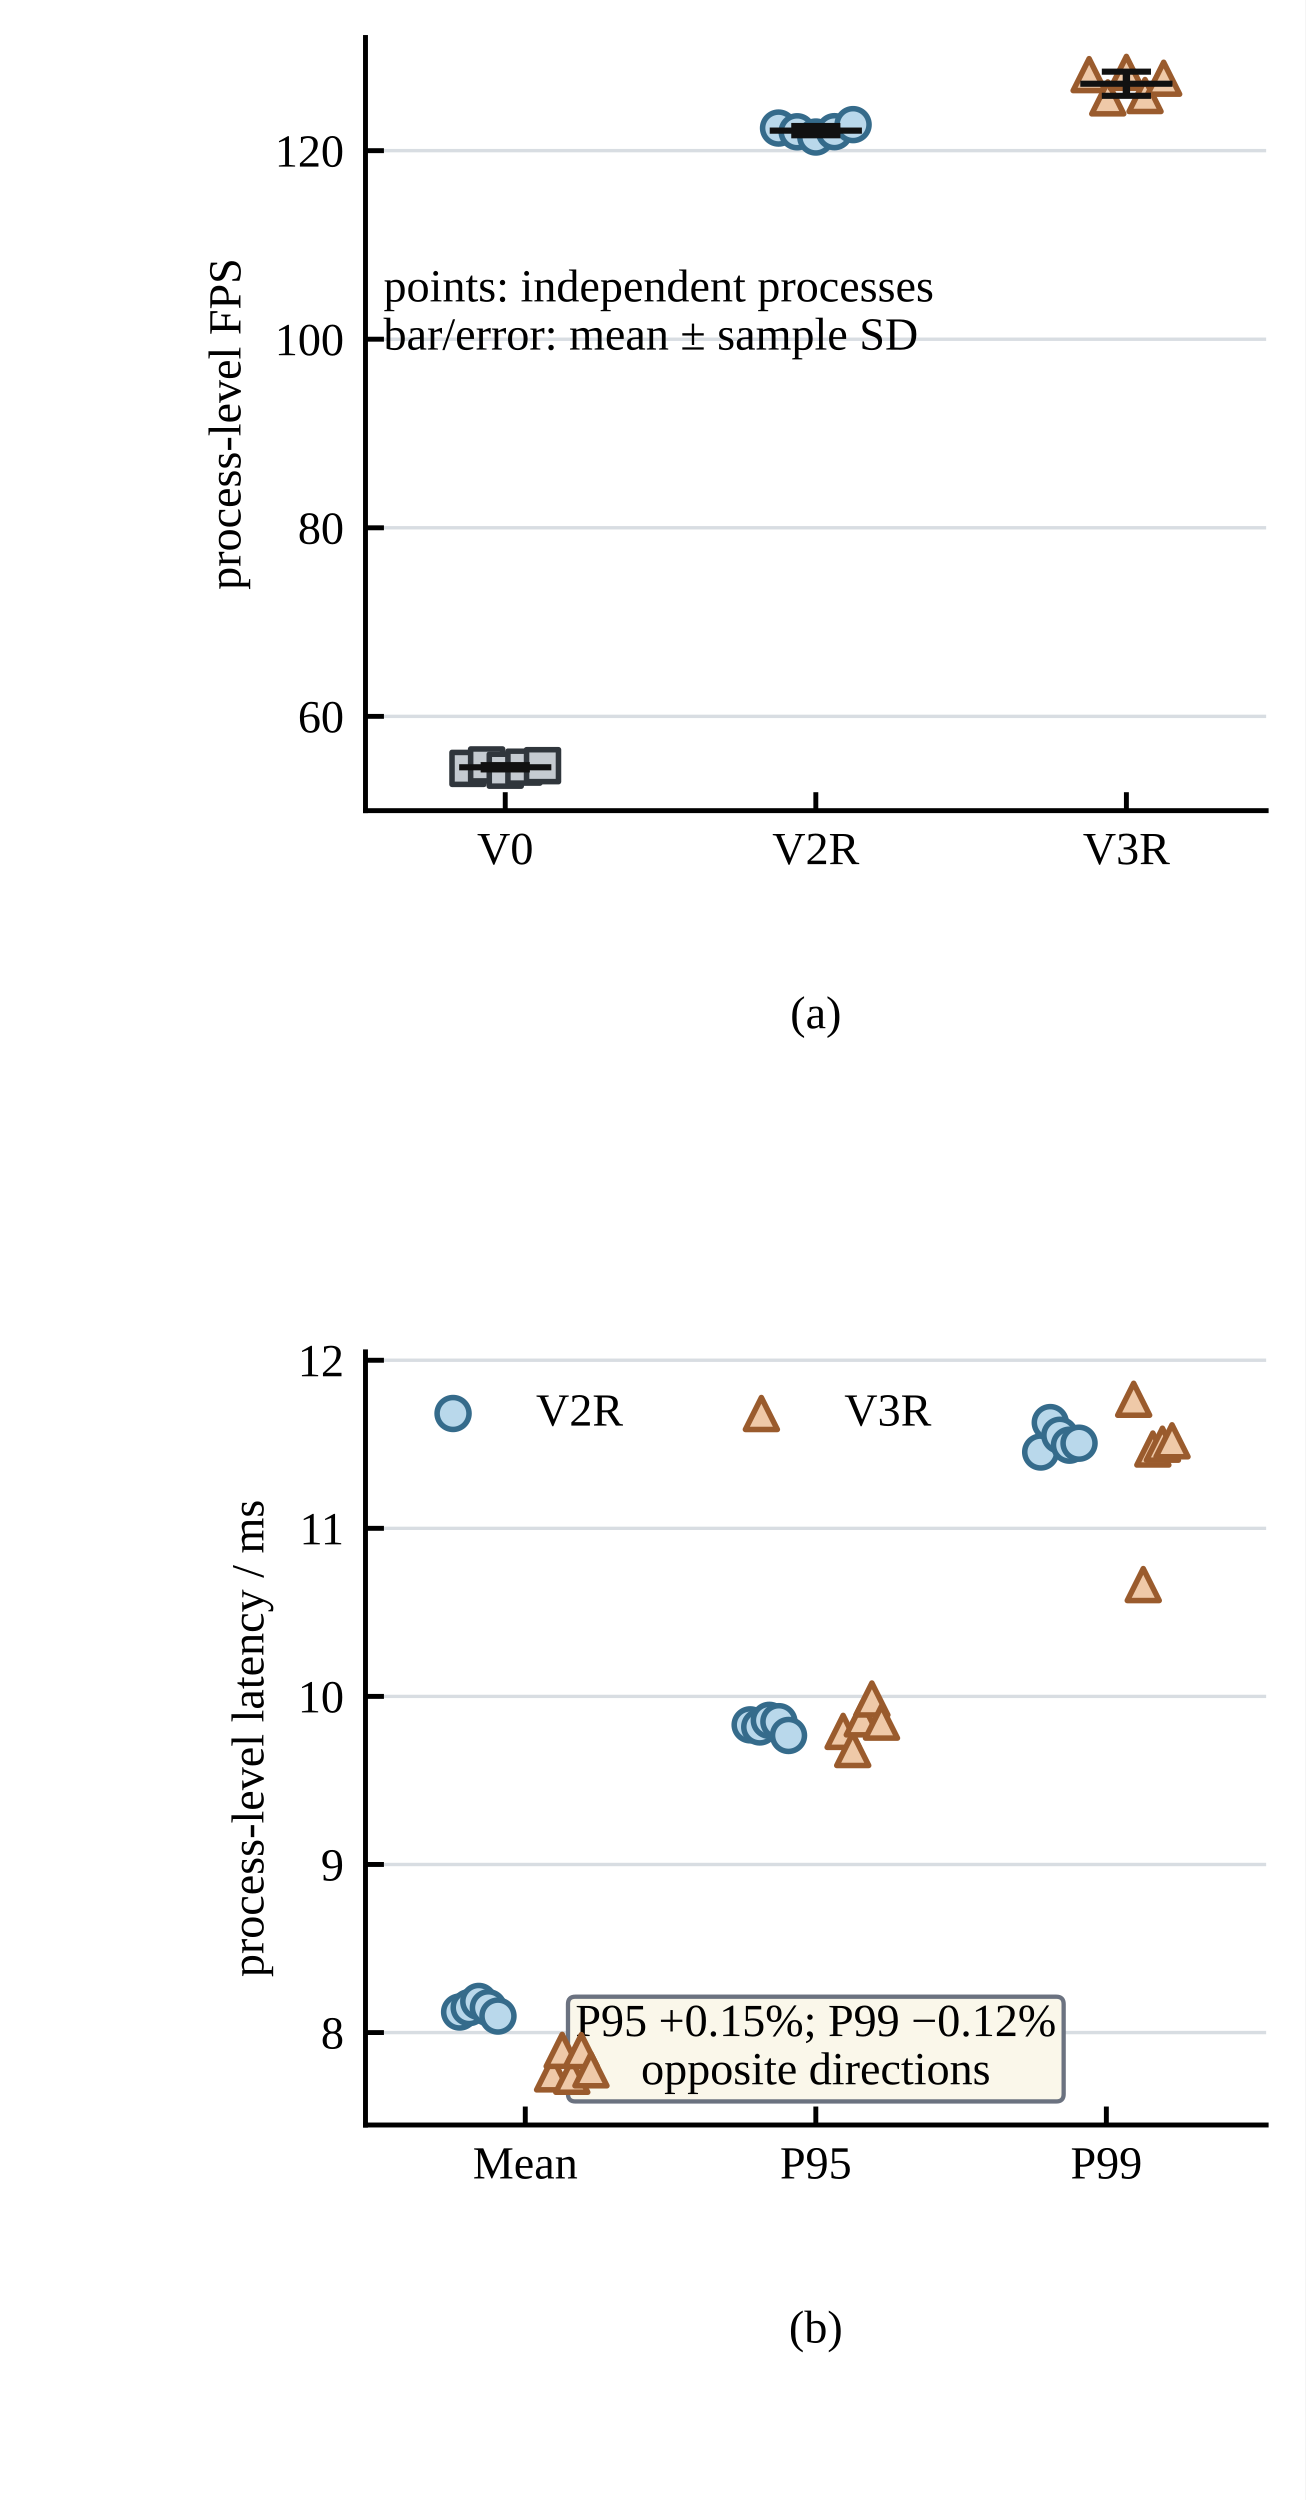
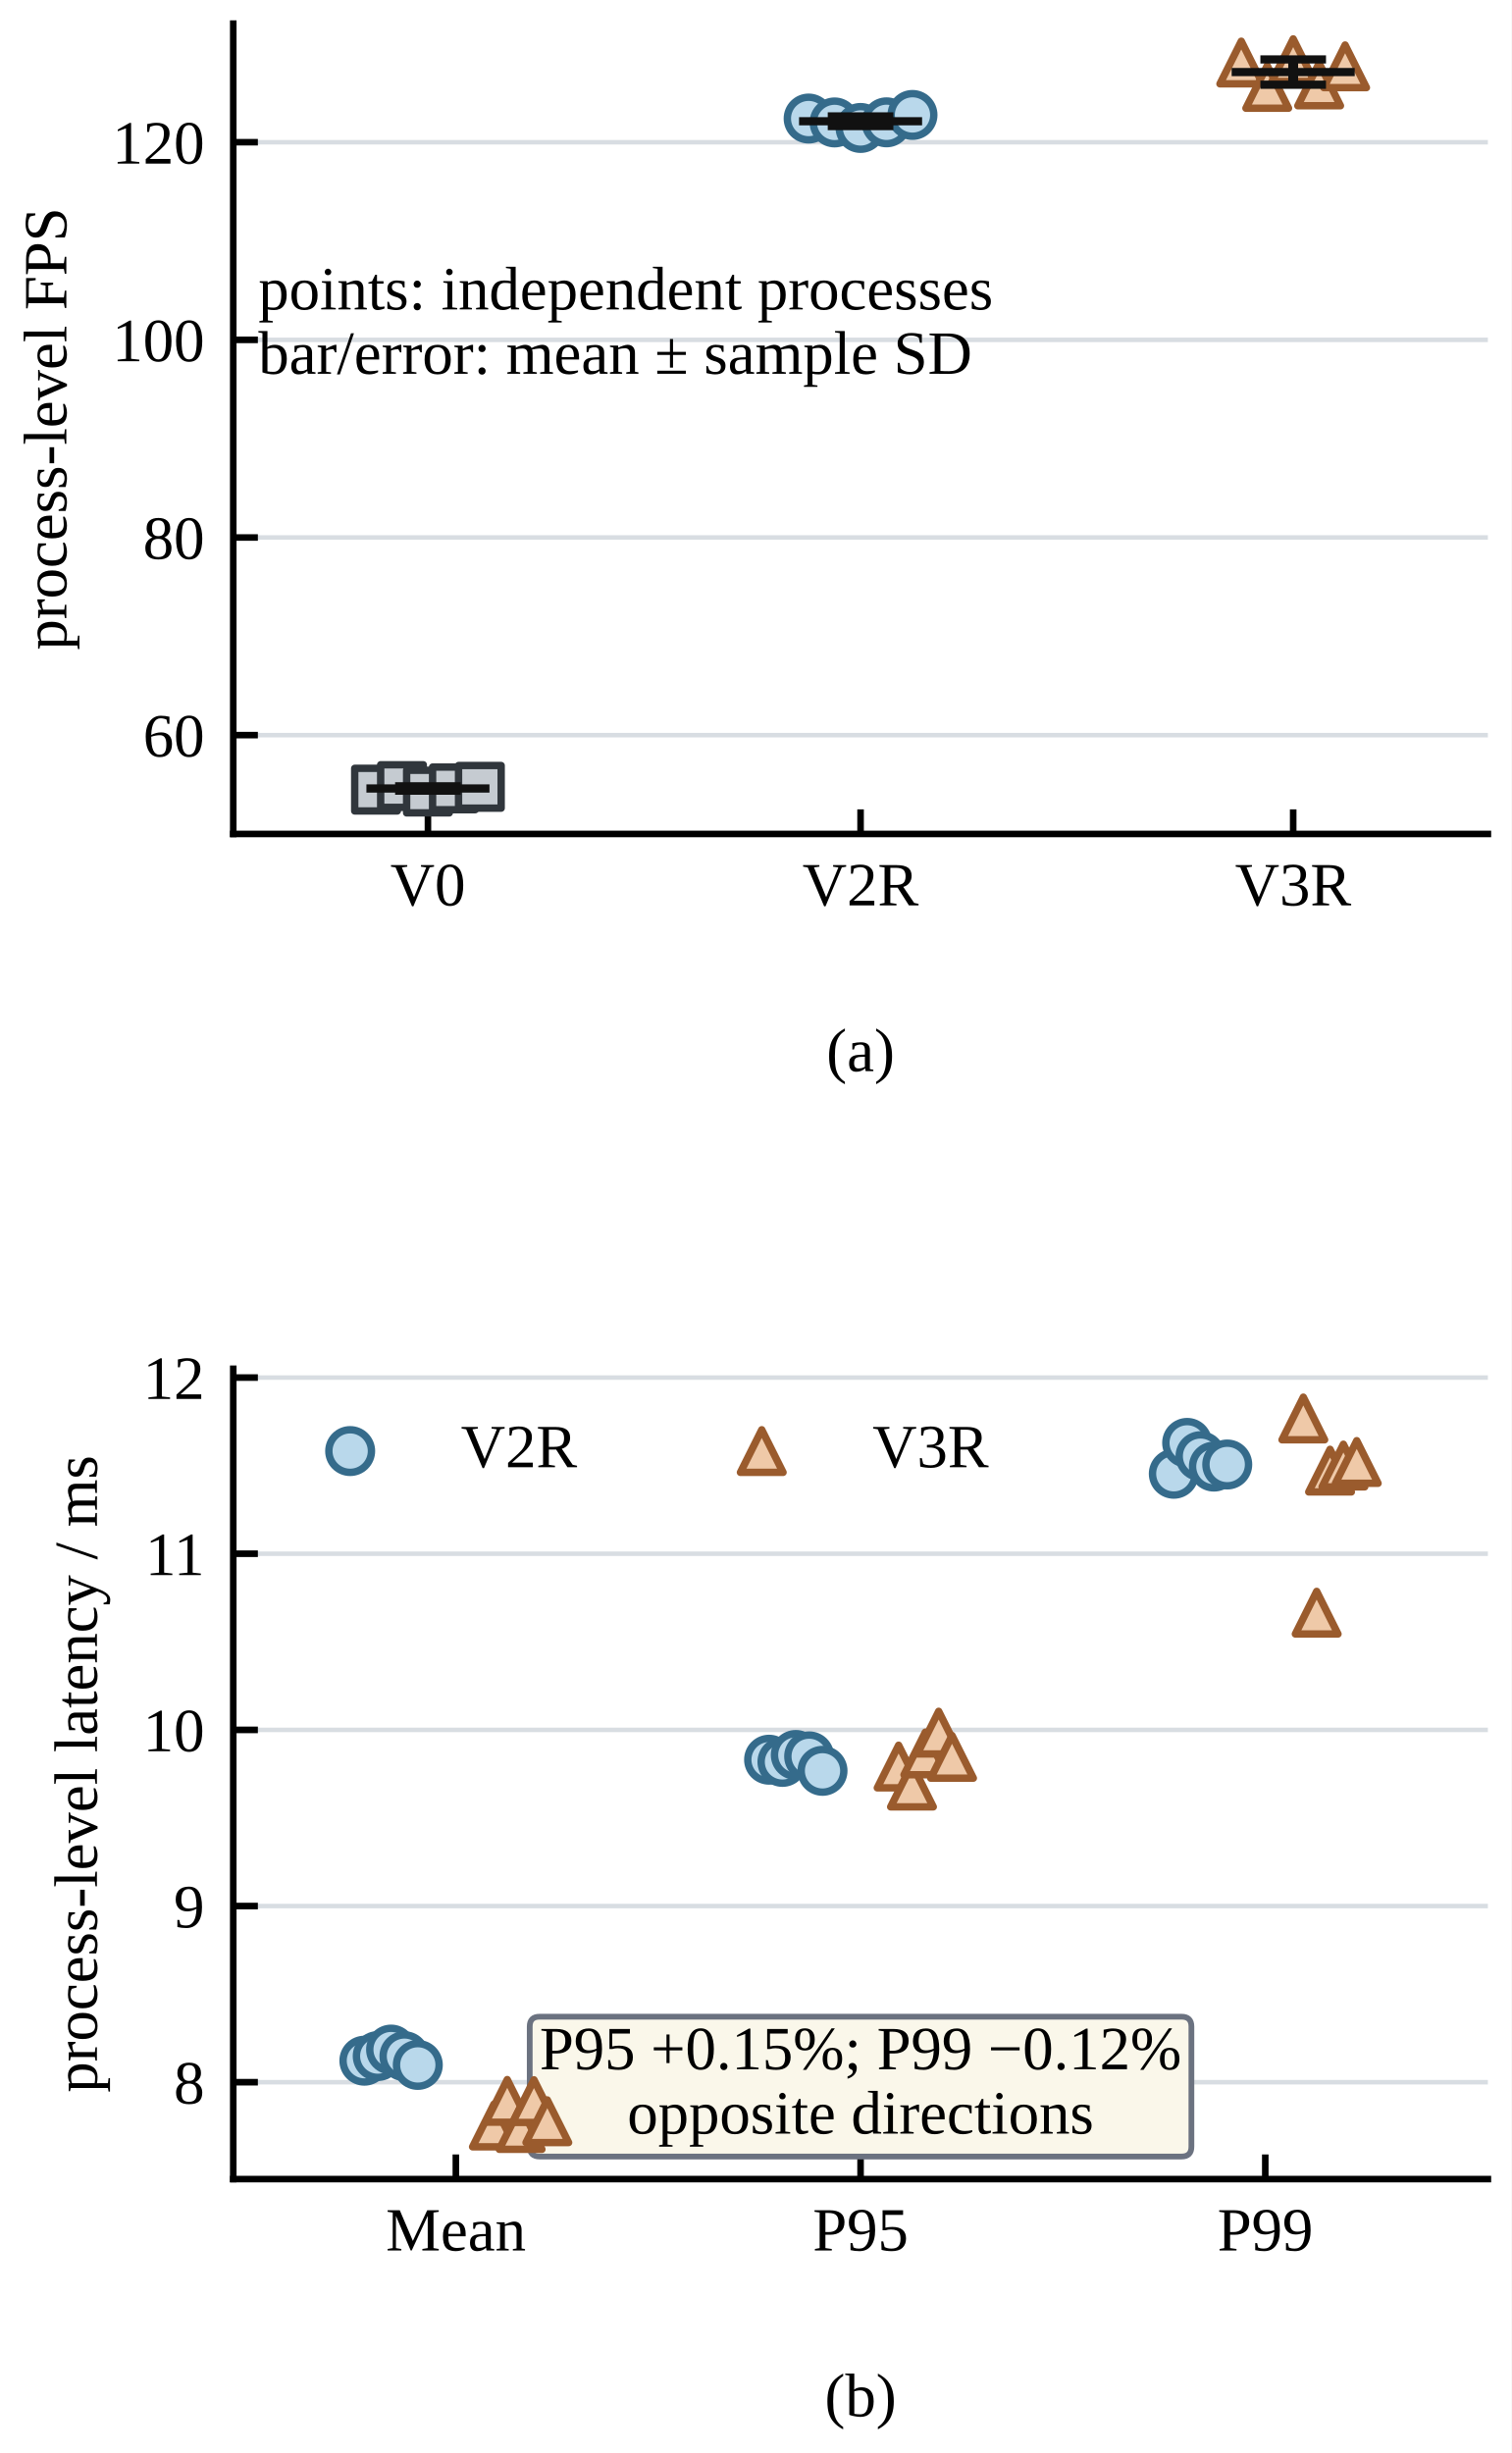
- <svg xmlns="http://www.w3.org/2000/svg" xmlns:xlink="http://www.w3.org/1999/xlink" width="212.4pt" height="406.8pt" viewBox="0 0 212.4 406.8" version="1.1">
+ <svg xmlns="http://www.w3.org/2000/svg" xmlns:xlink="http://www.w3.org/1999/xlink" width="184.24pt" height="298.994pt" viewBox="0 0 184.24 298.994" version="1.1">
  <defs>
    <style type="text/css">*{stroke-linejoin: round; stroke-linecap: butt}</style>
  </defs>
  <g id="figure_1">
    <g id="patch_1">
-       <path d="M 0 406.8 L 212.4 406.8 L 212.4 0 L 0 0 z " style="fill: #ffffff" />
+       <path d="M 0 298.994 L 184.24 298.994 L 184.24 0 L 0 0 z " style="fill: #ffffff" />
    </g>
    <g id="axes_1">
      <g id="patch_2">
-         <path d="M 59.472 131.909 L 206.028 131.909 L 206.028 6.102 L 59.472 6.102 z " style="fill: #ffffff" />
+         <path d="M 28.432 101.65 L 181.36 101.65 L 181.36 2.88 L 28.432 2.88 z " style="fill: #ffffff" />
      </g>
      <g id="matplotlib.axis_1">
        <g id="xtick_1">
          <g id="line2d_1">
            <defs>
              <path id="m0023234e5d" d="M 0 0 L 0 -3 " style="stroke: #000000; stroke-width: 0.8" />
            </defs>
            <g>
-               <use xlink:href="#m0023234e5d" x="82.213" y="131.909" style="stroke: #000000; stroke-width: 0.8" />
+               <use xlink:href="#m0023234e5d" x="52.162" y="101.65" style="stroke: #000000; stroke-width: 0.8" />
            </g>
          </g>
          <g id="text_1">
-             <text style="font: 7.5px 'Liberation Serif'; text-anchor: middle" x="82.213" y="140.613" transform="rotate(-0, 82.21345, 140.613)">V0</text>
+             <text style="font: 7.5px 'Liberation Serif'; text-anchor: middle" x="52.162" y="110.354" transform="rotate(-0, 52.16177, 110.3542)">V0</text>
          </g>
        </g>
        <g id="xtick_2">
          <g id="line2d_2">
            <g>
-               <use xlink:href="#m0023234e5d" x="132.75" y="131.909" style="stroke: #000000; stroke-width: 0.8" />
+               <use xlink:href="#m0023234e5d" x="104.896" y="101.65" style="stroke: #000000; stroke-width: 0.8" />
            </g>
          </g>
          <g id="text_2">
-             <text style="font: 7.5px 'Liberation Serif'; text-anchor: middle" x="132.75" y="140.613" transform="rotate(-0, 132.75, 140.613)">V2R</text>
+             <text style="font: 7.5px 'Liberation Serif'; text-anchor: middle" x="104.896" y="110.354" transform="rotate(-0, 104.8956, 110.3542)">V2R</text>
          </g>
        </g>
        <g id="xtick_3">
          <g id="line2d_3">
            <g>
-               <use xlink:href="#m0023234e5d" x="183.287" y="131.909" style="stroke: #000000; stroke-width: 0.8" />
+               <use xlink:href="#m0023234e5d" x="157.629" y="101.65" style="stroke: #000000; stroke-width: 0.8" />
            </g>
          </g>
          <g id="text_3">
-             <text style="font: 7.5px 'Liberation Serif'; text-anchor: middle" x="183.287" y="140.613" transform="rotate(-0, 183.2866, 140.613)">V3R</text>
+             <text style="font: 7.5px 'Liberation Serif'; text-anchor: middle" x="157.629" y="110.354" transform="rotate(-0, 157.6294, 110.3542)">V3R</text>
          </g>
        </g>
      </g>
      <g id="matplotlib.axis_2">
        <g id="ytick_1">
          <g id="line2d_4">
-             <path d="M 59.472 116.566 L 206.028 116.566 " clip-path="url(#p6557d87ed0)" style="fill: none; stroke: #d8dde2; stroke-width: 0.55; stroke-linecap: square" />
+             <path d="M 28.432 89.605 L 181.36 89.605 " clip-path="url(#p6511520d08)" style="fill: none; stroke: #d8dde2; stroke-width: 0.55; stroke-linecap: square" />
          </g>
          <g id="line2d_5">
            <defs>
              <path id="m6fb8952f0e" d="M 0 0 L 3 0 " style="stroke: #000000; stroke-width: 0.8" />
            </defs>
            <g>
-               <use xlink:href="#m6fb8952f0e" x="59.472" y="116.566" style="stroke: #000000; stroke-width: 0.8" />
+               <use xlink:href="#m6fb8952f0e" x="28.432" y="89.605" style="stroke: #000000; stroke-width: 0.8" />
            </g>
          </g>
          <g id="text_4">
-             <text style="font: 7.5px 'Liberation Serif'; text-anchor: end" x="55.972" y="119.169" transform="rotate(-0, 55.972, 119.1685)">60</text>
+             <text style="font: 7.5px 'Liberation Serif'; text-anchor: end" x="24.932" y="92.207" transform="rotate(-0, 24.93156, 92.20696)">60</text>
          </g>
        </g>
        <g id="ytick_2">
          <g id="line2d_6">
-             <path d="M 59.472 85.882 L 206.028 85.882 " clip-path="url(#p6557d87ed0)" style="fill: none; stroke: #d8dde2; stroke-width: 0.55; stroke-linecap: square" />
+             <path d="M 28.432 65.515 L 181.36 65.515 " clip-path="url(#p6511520d08)" style="fill: none; stroke: #d8dde2; stroke-width: 0.55; stroke-linecap: square" />
          </g>
          <g id="line2d_7">
            <g>
-               <use xlink:href="#m6fb8952f0e" x="59.472" y="85.882" style="stroke: #000000; stroke-width: 0.8" />
+               <use xlink:href="#m6fb8952f0e" x="28.432" y="65.515" style="stroke: #000000; stroke-width: 0.8" />
            </g>
          </g>
          <g id="text_5">
-             <text style="font: 7.5px 'Liberation Serif'; text-anchor: end" x="55.972" y="88.484" transform="rotate(-0, 55.972, 88.48399)">80</text>
+             <text style="font: 7.5px 'Liberation Serif'; text-anchor: end" x="24.932" y="68.117" transform="rotate(-0, 24.93156, 68.11674)">80</text>
          </g>
        </g>
        <g id="ytick_3">
          <g id="line2d_8">
-             <path d="M 59.472 55.197 L 206.028 55.197 " clip-path="url(#p6557d87ed0)" style="fill: none; stroke: #d8dde2; stroke-width: 0.55; stroke-linecap: square" />
+             <path d="M 28.432 41.424 L 181.36 41.424 " clip-path="url(#p6511520d08)" style="fill: none; stroke: #d8dde2; stroke-width: 0.55; stroke-linecap: square" />
          </g>
          <g id="line2d_9">
            <g>
-               <use xlink:href="#m6fb8952f0e" x="59.472" y="55.197" style="stroke: #000000; stroke-width: 0.8" />
+               <use xlink:href="#m6fb8952f0e" x="28.432" y="41.424" style="stroke: #000000; stroke-width: 0.8" />
            </g>
          </g>
          <g id="text_6">
-             <text style="font: 7.5px 'Liberation Serif'; text-anchor: end" x="55.972" y="57.799" transform="rotate(-0, 55.972, 57.79943)">100</text>
+             <text style="font: 7.5px 'Liberation Serif'; text-anchor: end" x="24.932" y="44.027" transform="rotate(-0, 24.93156, 44.02651)">100</text>
          </g>
        </g>
        <g id="ytick_4">
          <g id="line2d_10">
-             <path d="M 59.472 24.513 L 206.028 24.513 " clip-path="url(#p6557d87ed0)" style="fill: none; stroke: #d8dde2; stroke-width: 0.55; stroke-linecap: square" />
+             <path d="M 28.432 17.334 L 181.36 17.334 " clip-path="url(#p6511520d08)" style="fill: none; stroke: #d8dde2; stroke-width: 0.55; stroke-linecap: square" />
          </g>
          <g id="line2d_11">
            <g>
-               <use xlink:href="#m6fb8952f0e" x="59.472" y="24.513" style="stroke: #000000; stroke-width: 0.8" />
+               <use xlink:href="#m6fb8952f0e" x="28.432" y="17.334" style="stroke: #000000; stroke-width: 0.8" />
            </g>
          </g>
          <g id="text_7">
-             <text style="font: 7.5px 'Liberation Serif'; text-anchor: end" x="55.972" y="27.115" transform="rotate(-0, 55.972, 27.11488)">120</text>
+             <text style="font: 7.5px 'Liberation Serif'; text-anchor: end" x="24.932" y="19.936" transform="rotate(-0, 24.93156, 19.93628)">120</text>
          </g>
        </g>
        <g id="text_8">
-           <text style="font: 7.5px 'Liberation Serif'; text-anchor: middle" x="39.125" y="69.005" transform="rotate(-90, 39.12473, 69.00533)">process-level FPS</text>
+           <text style="font: 7.5px 'Liberation Serif'; text-anchor: middle" x="8.084" y="52.265" transform="rotate(-90, 8.084297, 52.26496)">process-level FPS</text>
        </g>
      </g>
      <g id="patch_3">
-         <path d="M 59.472 131.909 L 59.472 6.102 " style="fill: none; stroke: #000000; stroke-width: 0.8; stroke-linejoin: miter; stroke-linecap: square" />
+         <path d="M 28.432 101.65 L 28.432 2.88 " style="fill: none; stroke: #000000; stroke-width: 0.8; stroke-linejoin: miter; stroke-linecap: square" />
      </g>
      <g id="patch_4">
-         <path d="M 59.472 131.909 L 206.028 131.909 " style="fill: none; stroke: #000000; stroke-width: 0.8; stroke-linejoin: miter; stroke-linecap: square" />
+         <path d="M 28.432 101.65 L 181.36 101.65 " style="fill: none; stroke: #000000; stroke-width: 0.8; stroke-linejoin: miter; stroke-linecap: square" />
      </g>
      <g id="text_9">
-         <text style="font: 7.5px 'Liberation Serif'" transform="translate(62.40312 49.0483)">points: independent processes</text>
-         <text style="font: 7.5px 'Liberation Serif'" transform="translate(62.40312 56.89072)">bar/error: mean ± sample SD</text>
+         <text style="font: 7.5px 'Liberation Serif'" transform="translate(31.49012 37.71527)">points: independent processes</text>
+         <text style="font: 7.5px 'Liberation Serif'" transform="translate(31.49012 45.5577)">bar/error: mean ± sample SD</text>
      </g>
      <g id="text_10">
-         <text style="font: 7.5px 'Liberation Serif'; text-anchor: middle" x="132.75" y="167.307" transform="rotate(-0, 132.75, 167.3066)">(a)</text>
+         <text style="font: 7.5px 'Liberation Serif'; text-anchor: middle" x="104.896" y="130.559" transform="rotate(-0, 104.8956, 130.559)">(a)</text>
      </g>
      <g id="PathCollection_1">
        <defs>
          <path id="mb39c9f83b5" d="M -2.598 2.598 L 2.598 2.598 L 2.598 -2.598 L -2.598 -2.598 z " style="stroke: #30363c; stroke-width: 0.9" />
        </defs>
-         <g clip-path="url(#p6557d87ed0)">
-           <use xlink:href="#mb39c9f83b5" x="76.149" y="125.03" style="fill: #c5cbd1; stroke: #30363c; stroke-width: 0.9" />
-           <use xlink:href="#mb39c9f83b5" x="79.181" y="124.473" style="fill: #c5cbd1; stroke: #30363c; stroke-width: 0.9" />
-           <use xlink:href="#mb39c9f83b5" x="82.213" y="125.328" style="fill: #c5cbd1; stroke: #30363c; stroke-width: 0.9" />
-           <use xlink:href="#mb39c9f83b5" x="85.246" y="124.833" style="fill: #c5cbd1; stroke: #30363c; stroke-width: 0.9" />
-           <use xlink:href="#mb39c9f83b5" x="88.278" y="124.592" style="fill: #c5cbd1; stroke: #30363c; stroke-width: 0.9" />
+         <g clip-path="url(#p6511520d08)">
+           <use xlink:href="#mb39c9f83b5" x="45.834" y="96.249" style="fill: #c5cbd1; stroke: #30363c; stroke-width: 0.9" />
+           <use xlink:href="#mb39c9f83b5" x="48.998" y="95.813" style="fill: #c5cbd1; stroke: #30363c; stroke-width: 0.9" />
+           <use xlink:href="#mb39c9f83b5" x="52.162" y="96.484" style="fill: #c5cbd1; stroke: #30363c; stroke-width: 0.9" />
+           <use xlink:href="#mb39c9f83b5" x="55.326" y="96.095" style="fill: #c5cbd1; stroke: #30363c; stroke-width: 0.9" />
+           <use xlink:href="#mb39c9f83b5" x="58.49" y="95.906" style="fill: #c5cbd1; stroke: #30363c; stroke-width: 0.9" />
        </g>
      </g>
      <g id="PathCollection_2">
        <defs>
          <path id="m1eaa65efd5" d="M 0 2.598 C 0.689 2.598 1.35 2.324 1.837 1.837 C 2.324 1.35 2.598 0.689 2.598 0 C 2.598 -0.689 2.324 -1.35 1.837 -1.837 C 1.35 -2.324 0.689 -2.598 0 -2.598 C -0.689 -2.598 -1.35 -2.324 -1.837 -1.837 C -2.324 -1.35 -2.598 -0.689 -2.598 0 C -2.598 0.689 -2.324 1.35 -1.837 1.837 C -1.35 2.324 -0.689 2.598 0 2.598 z " style="stroke: #356b8b; stroke-width: 0.9" />
        </defs>
-         <g clip-path="url(#p6557d87ed0)">
-           <use xlink:href="#m1eaa65efd5" x="126.686" y="20.838" style="fill: #b9d8eb; stroke: #356b8b; stroke-width: 0.9" />
-           <use xlink:href="#m1eaa65efd5" x="129.718" y="21.442" style="fill: #b9d8eb; stroke: #356b8b; stroke-width: 0.9" />
-           <use xlink:href="#m1eaa65efd5" x="132.75" y="22.298" style="fill: #b9d8eb; stroke: #356b8b; stroke-width: 0.9" />
-           <use xlink:href="#m1eaa65efd5" x="135.782" y="21.426" style="fill: #b9d8eb; stroke: #356b8b; stroke-width: 0.9" />
-           <use xlink:href="#m1eaa65efd5" x="138.814" y="20.28" style="fill: #b9d8eb; stroke: #356b8b; stroke-width: 0.9" />
+         <g clip-path="url(#p6511520d08)">
+           <use xlink:href="#m1eaa65efd5" x="98.568" y="14.449" style="fill: #b9d8eb; stroke: #356b8b; stroke-width: 0.9" />
+           <use xlink:href="#m1eaa65efd5" x="101.732" y="14.923" style="fill: #b9d8eb; stroke: #356b8b; stroke-width: 0.9" />
+           <use xlink:href="#m1eaa65efd5" x="104.896" y="15.596" style="fill: #b9d8eb; stroke: #356b8b; stroke-width: 0.9" />
+           <use xlink:href="#m1eaa65efd5" x="108.06" y="14.911" style="fill: #b9d8eb; stroke: #356b8b; stroke-width: 0.9" />
+           <use xlink:href="#m1eaa65efd5" x="111.224" y="14.011" style="fill: #b9d8eb; stroke: #356b8b; stroke-width: 0.9" />
        </g>
      </g>
      <g id="PathCollection_3">
        <defs>
          <path id="mf239c892d5" d="M 0 -2.598 L -2.598 2.598 L 2.598 2.598 z " style="stroke: #9a5b2d; stroke-width: 0.9" />
        </defs>
-         <g clip-path="url(#p6557d87ed0)">
-           <use xlink:href="#mf239c892d5" x="177.222" y="12.141" style="fill: #efc9a8; stroke: #9a5b2d; stroke-width: 0.9" />
-           <use xlink:href="#mf239c892d5" x="180.254" y="15.928" style="fill: #efc9a8; stroke: #9a5b2d; stroke-width: 0.9" />
-           <use xlink:href="#mf239c892d5" x="183.287" y="11.777" style="fill: #efc9a8; stroke: #9a5b2d; stroke-width: 0.9" />
-           <use xlink:href="#mf239c892d5" x="186.319" y="15.544" style="fill: #efc9a8; stroke: #9a5b2d; stroke-width: 0.9" />
-           <use xlink:href="#mf239c892d5" x="189.351" y="12.729" style="fill: #efc9a8; stroke: #9a5b2d; stroke-width: 0.9" />
+         <g clip-path="url(#p6511520d08)">
+           <use xlink:href="#mf239c892d5" x="151.301" y="7.621" style="fill: #efc9a8; stroke: #9a5b2d; stroke-width: 0.9" />
+           <use xlink:href="#mf239c892d5" x="154.465" y="10.594" style="fill: #efc9a8; stroke: #9a5b2d; stroke-width: 0.9" />
+           <use xlink:href="#mf239c892d5" x="157.629" y="7.335" style="fill: #efc9a8; stroke: #9a5b2d; stroke-width: 0.9" />
+           <use xlink:href="#mf239c892d5" x="160.793" y="10.293" style="fill: #efc9a8; stroke: #9a5b2d; stroke-width: 0.9" />
+           <use xlink:href="#mf239c892d5" x="163.957" y="8.083" style="fill: #efc9a8; stroke: #9a5b2d; stroke-width: 0.9" />
        </g>
      </g>
      <g id="LineCollection_1">
-         <path d="M 82.213 125.194 L 82.213 124.509 " clip-path="url(#p6557d87ed0)" style="fill: none; stroke: #111111; stroke-width: 1.2" />
+         <path d="M 52.162 96.378 L 52.162 95.84 " clip-path="url(#p6511520d08)" style="fill: none; stroke: #111111; stroke-width: 1.2" />
      </g>
      <g id="line2d_12">
        <defs>
          <path id="meb54582b53" d="M 4 0 L -4 -0 " style="stroke: #111111" />
        </defs>
-         <g clip-path="url(#p6557d87ed0)">
-           <use xlink:href="#meb54582b53" x="82.213" y="125.194" style="fill: #111111; stroke: #111111" />
+         <g clip-path="url(#p6511520d08)">
+           <use xlink:href="#meb54582b53" x="52.162" y="96.378" style="fill: #111111; stroke: #111111" />
        </g>
      </g>
      <g id="line2d_13">
-         <g clip-path="url(#p6557d87ed0)">
-           <use xlink:href="#meb54582b53" x="82.213" y="124.509" style="fill: #111111; stroke: #111111" />
+         <g clip-path="url(#p6511520d08)">
+           <use xlink:href="#meb54582b53" x="52.162" y="95.84" style="fill: #111111; stroke: #111111" />
        </g>
      </g>
      <g id="LineCollection_2">
-         <path d="M 132.75 22.011 L 132.75 20.502 " clip-path="url(#p6557d87ed0)" style="fill: none; stroke: #111111; stroke-width: 1.2" />
+         <path d="M 104.896 15.37 L 104.896 14.186 " clip-path="url(#p6511520d08)" style="fill: none; stroke: #111111; stroke-width: 1.2" />
      </g>
      <g id="line2d_14">
-         <g clip-path="url(#p6557d87ed0)">
-           <use xlink:href="#meb54582b53" x="132.75" y="22.011" style="fill: #111111; stroke: #111111" />
+         <g clip-path="url(#p6511520d08)">
+           <use xlink:href="#meb54582b53" x="104.896" y="15.37" style="fill: #111111; stroke: #111111" />
        </g>
      </g>
      <g id="line2d_15">
-         <g clip-path="url(#p6557d87ed0)">
-           <use xlink:href="#meb54582b53" x="132.75" y="20.502" style="fill: #111111; stroke: #111111" />
+         <g clip-path="url(#p6511520d08)">
+           <use xlink:href="#meb54582b53" x="104.896" y="14.186" style="fill: #111111; stroke: #111111" />
        </g>
      </g>
      <g id="LineCollection_3">
-         <path d="M 183.287 15.587 L 183.287 11.661 " clip-path="url(#p6557d87ed0)" style="fill: none; stroke: #111111; stroke-width: 1.2" />
+         <path d="M 157.629 10.326 L 157.629 7.245 " clip-path="url(#p6511520d08)" style="fill: none; stroke: #111111; stroke-width: 1.2" />
      </g>
      <g id="line2d_16">
-         <g clip-path="url(#p6557d87ed0)">
-           <use xlink:href="#meb54582b53" x="183.287" y="15.587" style="fill: #111111; stroke: #111111" />
+         <g clip-path="url(#p6511520d08)">
+           <use xlink:href="#meb54582b53" x="157.629" y="10.326" style="fill: #111111; stroke: #111111" />
        </g>
      </g>
      <g id="line2d_17">
-         <g clip-path="url(#p6557d87ed0)">
-           <use xlink:href="#meb54582b53" x="183.287" y="11.661" style="fill: #111111; stroke: #111111" />
+         <g clip-path="url(#p6511520d08)">
+           <use xlink:href="#meb54582b53" x="157.629" y="7.245" style="fill: #111111; stroke: #111111" />
        </g>
      </g>
      <g id="line2d_18">
        <defs>
          <path id="m5e4b1f6587" d="M 7.5 0 L -7.5 -0 " style="stroke: #111111" />
        </defs>
-         <g clip-path="url(#p6557d87ed0)">
-           <use xlink:href="#m5e4b1f6587" x="82.213" y="124.851" style="fill: #111111; stroke: #111111" />
+         <g clip-path="url(#p6511520d08)">
+           <use xlink:href="#m5e4b1f6587" x="52.162" y="96.109" style="fill: #111111; stroke: #111111" />
        </g>
      </g>
      <g id="line2d_19">
-         <g clip-path="url(#p6557d87ed0)">
-           <use xlink:href="#m5e4b1f6587" x="132.75" y="21.257" style="fill: #111111; stroke: #111111" />
+         <g clip-path="url(#p6511520d08)">
+           <use xlink:href="#m5e4b1f6587" x="104.896" y="14.778" style="fill: #111111; stroke: #111111" />
        </g>
      </g>
      <g id="line2d_20">
-         <g clip-path="url(#p6557d87ed0)">
-           <use xlink:href="#m5e4b1f6587" x="183.287" y="13.624" style="fill: #111111; stroke: #111111" />
+         <g clip-path="url(#p6511520d08)">
+           <use xlink:href="#m5e4b1f6587" x="157.629" y="8.785" style="fill: #111111; stroke: #111111" />
        </g>
      </g>
    </g>
    <g id="axes_2">
      <g id="patch_5">
-         <path d="M 59.472 345.78 L 206.028 345.78 L 206.028 219.973 L 59.472 219.973 z " style="fill: #ffffff" />
+         <path d="M 28.432 265.608 L 181.36 265.608 L 181.36 166.838 L 28.432 166.838 z " style="fill: #ffffff" />
      </g>
      <g id="matplotlib.axis_3">
        <g id="xtick_4">
          <g id="line2d_21">
            <g>
-               <use xlink:href="#m0023234e5d" x="85.474" y="345.78" style="stroke: #000000; stroke-width: 0.8" />
+               <use xlink:href="#m0023234e5d" x="55.564" y="265.608" style="stroke: #000000; stroke-width: 0.8" />
            </g>
          </g>
          <g id="text_11">
-             <text style="font: 7.5px 'Liberation Serif'; text-anchor: middle" x="85.474" y="354.484" transform="rotate(-0, 85.47387, 354.4843)">Mean</text>
+             <text style="font: 7.5px 'Liberation Serif'; text-anchor: middle" x="55.564" y="274.312" transform="rotate(-0, 55.56395, 274.3123)">Mean</text>
          </g>
        </g>
        <g id="xtick_5">
          <g id="line2d_22">
            <g>
-               <use xlink:href="#m0023234e5d" x="132.75" y="345.78" style="stroke: #000000; stroke-width: 0.8" />
+               <use xlink:href="#m0023234e5d" x="104.896" y="265.608" style="stroke: #000000; stroke-width: 0.8" />
            </g>
          </g>
          <g id="text_12">
-             <text style="font: 7.5px 'Liberation Serif'; text-anchor: middle" x="132.75" y="354.484" transform="rotate(-0, 132.75, 354.4843)">P95</text>
+             <text style="font: 7.5px 'Liberation Serif'; text-anchor: middle" x="104.896" y="274.312" transform="rotate(-0, 104.8956, 274.3123)">P95</text>
          </g>
        </g>
        <g id="xtick_6">
          <g id="line2d_23">
            <g>
-               <use xlink:href="#m0023234e5d" x="180.026" y="345.78" style="stroke: #000000; stroke-width: 0.8" />
+               <use xlink:href="#m0023234e5d" x="154.227" y="265.608" style="stroke: #000000; stroke-width: 0.8" />
            </g>
          </g>
          <g id="text_13">
-             <text style="font: 7.5px 'Liberation Serif'; text-anchor: middle" x="180.026" y="354.484" transform="rotate(-0, 180.0261, 354.4843)">P99</text>
+             <text style="font: 7.5px 'Liberation Serif'; text-anchor: middle" x="154.227" y="274.312" transform="rotate(-0, 154.2272, 274.3123)">P99</text>
          </g>
        </g>
      </g>
      <g id="matplotlib.axis_4">
        <g id="ytick_5">
          <g id="line2d_24">
-             <path d="M 59.472 330.738 L 206.028 330.738 " clip-path="url(#pc40ddb8325)" style="fill: none; stroke: #d8dde2; stroke-width: 0.55; stroke-linecap: square" />
+             <path d="M 28.432 253.799 L 181.36 253.799 " clip-path="url(#p10cf184612)" style="fill: none; stroke: #d8dde2; stroke-width: 0.55; stroke-linecap: square" />
          </g>
          <g id="line2d_25">
            <g>
-               <use xlink:href="#m6fb8952f0e" x="59.472" y="330.738" style="stroke: #000000; stroke-width: 0.8" />
+               <use xlink:href="#m6fb8952f0e" x="28.432" y="253.799" style="stroke: #000000; stroke-width: 0.8" />
            </g>
          </g>
          <g id="text_14">
-             <text style="font: 7.5px 'Liberation Serif'; text-anchor: end" x="55.972" y="333.34" transform="rotate(-0, 55.972, 333.34)">8</text>
+             <text style="font: 7.5px 'Liberation Serif'; text-anchor: end" x="24.932" y="256.401" transform="rotate(-0, 24.93156, 256.4007)">8</text>
          </g>
        </g>
        <g id="ytick_6">
          <g id="line2d_26">
-             <path d="M 59.472 303.389 L 206.028 303.389 " clip-path="url(#pc40ddb8325)" style="fill: none; stroke: #d8dde2; stroke-width: 0.55; stroke-linecap: square" />
+             <path d="M 28.432 232.327 L 181.36 232.327 " clip-path="url(#p10cf184612)" style="fill: none; stroke: #d8dde2; stroke-width: 0.55; stroke-linecap: square" />
          </g>
          <g id="line2d_27">
            <g>
-               <use xlink:href="#m6fb8952f0e" x="59.472" y="303.389" style="stroke: #000000; stroke-width: 0.8" />
+               <use xlink:href="#m6fb8952f0e" x="28.432" y="232.327" style="stroke: #000000; stroke-width: 0.8" />
            </g>
          </g>
          <g id="text_15">
-             <text style="font: 7.5px 'Liberation Serif'; text-anchor: end" x="55.972" y="305.991" transform="rotate(-0, 55.972, 305.9908)">9</text>
+             <text style="font: 7.5px 'Liberation Serif'; text-anchor: end" x="24.932" y="234.929" transform="rotate(-0, 24.93156, 234.929)">9</text>
          </g>
        </g>
        <g id="ytick_7">
          <g id="line2d_28">
-             <path d="M 59.472 276.039 L 206.028 276.039 " clip-path="url(#pc40ddb8325)" style="fill: none; stroke: #d8dde2; stroke-width: 0.55; stroke-linecap: square" />
+             <path d="M 28.432 210.855 L 181.36 210.855 " clip-path="url(#p10cf184612)" style="fill: none; stroke: #d8dde2; stroke-width: 0.55; stroke-linecap: square" />
          </g>
          <g id="line2d_29">
            <g>
-               <use xlink:href="#m6fb8952f0e" x="59.472" y="276.039" style="stroke: #000000; stroke-width: 0.8" />
+               <use xlink:href="#m6fb8952f0e" x="28.432" y="210.855" style="stroke: #000000; stroke-width: 0.8" />
            </g>
          </g>
          <g id="text_16">
-             <text style="font: 7.5px 'Liberation Serif'; text-anchor: end" x="55.972" y="278.641" transform="rotate(-0, 55.972, 278.6415)">10</text>
+             <text style="font: 7.5px 'Liberation Serif'; text-anchor: end" x="24.932" y="213.457" transform="rotate(-0, 24.93156, 213.4573)">10</text>
          </g>
        </g>
        <g id="ytick_8">
          <g id="line2d_30">
-             <path d="M 59.472 248.69 L 206.028 248.69 " clip-path="url(#pc40ddb8325)" style="fill: none; stroke: #d8dde2; stroke-width: 0.55; stroke-linecap: square" />
+             <path d="M 28.432 189.383 L 181.36 189.383 " clip-path="url(#p10cf184612)" style="fill: none; stroke: #d8dde2; stroke-width: 0.55; stroke-linecap: square" />
          </g>
          <g id="line2d_31">
            <g>
-               <use xlink:href="#m6fb8952f0e" x="59.472" y="248.69" style="stroke: #000000; stroke-width: 0.8" />
+               <use xlink:href="#m6fb8952f0e" x="28.432" y="189.383" style="stroke: #000000; stroke-width: 0.8" />
            </g>
          </g>
          <g id="text_17">
-             <text style="font: 7.5px 'Liberation Serif'; text-anchor: end" x="55.972" y="251.292" transform="rotate(-0, 55.972, 251.2922)">11</text>
+             <text style="font: 7.5px 'Liberation Serif'; text-anchor: end" x="24.932" y="191.986" transform="rotate(-0, 24.93156, 191.9855)">11</text>
          </g>
        </g>
        <g id="ytick_9">
          <g id="line2d_32">
-             <path d="M 59.472 221.341 L 206.028 221.341 " clip-path="url(#pc40ddb8325)" style="fill: none; stroke: #d8dde2; stroke-width: 0.55; stroke-linecap: square" />
+             <path d="M 28.432 167.912 L 181.36 167.912 " clip-path="url(#p10cf184612)" style="fill: none; stroke: #d8dde2; stroke-width: 0.55; stroke-linecap: square" />
          </g>
          <g id="line2d_33">
            <g>
-               <use xlink:href="#m6fb8952f0e" x="59.472" y="221.341" style="stroke: #000000; stroke-width: 0.8" />
+               <use xlink:href="#m6fb8952f0e" x="28.432" y="167.912" style="stroke: #000000; stroke-width: 0.8" />
            </g>
          </g>
          <g id="text_18">
-             <text style="font: 7.5px 'Liberation Serif'; text-anchor: end" x="55.972" y="223.943" transform="rotate(-0, 55.972, 223.9429)">12</text>
+             <text style="font: 7.5px 'Liberation Serif'; text-anchor: end" x="24.932" y="170.514" transform="rotate(-0, 24.93156, 170.5138)">12</text>
          </g>
        </g>
        <g id="text_19">
-           <text style="font: 7.5px 'Liberation Serif'; text-anchor: middle" x="42.854" y="282.877" transform="rotate(-90, 42.85364, 282.8767)">process-level latency / ms</text>
+           <text style="font: 7.5px 'Liberation Serif'; text-anchor: middle" x="11.813" y="216.223" transform="rotate(-90, 11.8132, 216.223)">process-level latency / ms</text>
        </g>
      </g>
      <g id="patch_6">
-         <path d="M 59.472 345.78 L 59.472 219.973 " style="fill: none; stroke: #000000; stroke-width: 0.8; stroke-linejoin: miter; stroke-linecap: square" />
+         <path d="M 28.432 265.608 L 28.432 166.838 " style="fill: none; stroke: #000000; stroke-width: 0.8; stroke-linejoin: miter; stroke-linecap: square" />
      </g>
      <g id="patch_7">
-         <path d="M 59.472 345.78 L 206.028 345.78 " style="fill: none; stroke: #000000; stroke-width: 0.8; stroke-linejoin: miter; stroke-linecap: square" />
+         <path d="M 28.432 265.608 L 181.36 265.608 " style="fill: none; stroke: #000000; stroke-width: 0.8; stroke-linejoin: miter; stroke-linecap: square" />
      </g>
      <g id="text_20">
        <g id="patch_8">
-           <path d="M 93.623 341.948 L 171.877 341.948 Q 173.077 341.948 173.077 340.748 L 173.077 326.104 Q 173.077 324.904 171.877 324.904 L 93.623 324.904 Q 92.423 324.904 92.423 326.104 L 92.423 340.748 Q 92.423 341.948 93.623 341.948 z " style="fill: #faf7ea; stroke: #6b7280; stroke-width: 0.7; stroke-linejoin: miter" />
-         </g>
-         <text style="font: 7.5px 'Liberation Serif'" transform="translate(93.62344 331.308)">P95 +0.15%; P99 −0.12%</text>
-         <text style="font: 7.5px 'Liberation Serif'" transform="translate(104.3168 339.1505)">opposite directions</text>
+           <path d="M 65.769 262.857 L 144.022 262.857 Q 145.222 262.857 145.222 261.657 L 145.222 247.013 Q 145.222 245.813 144.022 245.813 L 65.769 245.813 Q 64.569 245.813 64.569 247.013 L 64.569 261.657 Q 64.569 262.857 65.769 262.857 z " style="fill: #faf7ea; stroke: #6b7280; stroke-width: 0.7; stroke-linejoin: miter" />
+         </g>
+         <text style="font: 7.5px 'Liberation Serif'" transform="translate(65.769 252.2175)">P95 +0.15%; P99 −0.12%</text>
+         <text style="font: 7.5px 'Liberation Serif'" transform="translate(76.46236 260.0599)">opposite directions</text>
      </g>
      <g id="text_21">
-         <text style="font: 7.5px 'Liberation Serif'; text-anchor: middle" x="132.75" y="381.178" transform="rotate(-0, 132.75, 381.1779)">(b)</text>
+         <text style="font: 7.5px 'Liberation Serif'; text-anchor: middle" x="104.896" y="294.517" transform="rotate(-0, 104.8956, 294.5171)">(b)</text>
      </g>
      <g id="PathCollection_4">
-         <g clip-path="url(#pc40ddb8325)">
-           <use xlink:href="#m1eaa65efd5" x="74.789" y="327.399" style="fill: #b9d8eb; stroke: #356b8b; stroke-width: 0.9" />
-           <use xlink:href="#m1eaa65efd5" x="76.35" y="326.679" style="fill: #b9d8eb; stroke: #356b8b; stroke-width: 0.9" />
-           <use xlink:href="#m1eaa65efd5" x="77.91" y="325.672" style="fill: #b9d8eb; stroke: #356b8b; stroke-width: 0.9" />
-           <use xlink:href="#m1eaa65efd5" x="79.47" y="326.702" style="fill: #b9d8eb; stroke: #356b8b; stroke-width: 0.9" />
-           <use xlink:href="#m1eaa65efd5" x="81.03" y="328.054" style="fill: #b9d8eb; stroke: #356b8b; stroke-width: 0.9" />
+         <g clip-path="url(#p10cf184612)">
+           <use xlink:href="#m1eaa65efd5" x="44.415" y="251.177" style="fill: #b9d8eb; stroke: #356b8b; stroke-width: 0.9" />
+           <use xlink:href="#m1eaa65efd5" x="46.043" y="250.612" style="fill: #b9d8eb; stroke: #356b8b; stroke-width: 0.9" />
+           <use xlink:href="#m1eaa65efd5" x="47.671" y="249.822" style="fill: #b9d8eb; stroke: #356b8b; stroke-width: 0.9" />
+           <use xlink:href="#m1eaa65efd5" x="49.299" y="250.63" style="fill: #b9d8eb; stroke: #356b8b; stroke-width: 0.9" />
+           <use xlink:href="#m1eaa65efd5" x="50.927" y="251.692" style="fill: #b9d8eb; stroke: #356b8b; stroke-width: 0.9" />
        </g>
      </g>
      <g id="PathCollection_5">
-         <g clip-path="url(#pc40ddb8325)">
-           <use xlink:href="#m1eaa65efd5" x="122.066" y="280.669" style="fill: #b9d8eb; stroke: #356b8b; stroke-width: 0.9" />
-           <use xlink:href="#m1eaa65efd5" x="123.626" y="281.008" style="fill: #b9d8eb; stroke: #356b8b; stroke-width: 0.9" />
-           <use xlink:href="#m1eaa65efd5" x="125.186" y="279.933" style="fill: #b9d8eb; stroke: #356b8b; stroke-width: 0.9" />
-           <use xlink:href="#m1eaa65efd5" x="126.746" y="280.151" style="fill: #b9d8eb; stroke: #356b8b; stroke-width: 0.9" />
-           <use xlink:href="#m1eaa65efd5" x="128.306" y="282.395" style="fill: #b9d8eb; stroke: #356b8b; stroke-width: 0.9" />
+         <g clip-path="url(#p10cf184612)">
+           <use xlink:href="#m1eaa65efd5" x="93.747" y="214.49" style="fill: #b9d8eb; stroke: #356b8b; stroke-width: 0.9" />
+           <use xlink:href="#m1eaa65efd5" x="95.375" y="214.756" style="fill: #b9d8eb; stroke: #356b8b; stroke-width: 0.9" />
+           <use xlink:href="#m1eaa65efd5" x="97.003" y="213.912" style="fill: #b9d8eb; stroke: #356b8b; stroke-width: 0.9" />
+           <use xlink:href="#m1eaa65efd5" x="98.63" y="214.083" style="fill: #b9d8eb; stroke: #356b8b; stroke-width: 0.9" />
+           <use xlink:href="#m1eaa65efd5" x="100.258" y="215.845" style="fill: #b9d8eb; stroke: #356b8b; stroke-width: 0.9" />
        </g>
      </g>
      <g id="PathCollection_6">
-         <g clip-path="url(#pc40ddb8325)">
-           <use xlink:href="#m1eaa65efd5" x="169.342" y="236.274" style="fill: #b9d8eb; stroke: #356b8b; stroke-width: 0.9" />
-           <use xlink:href="#m1eaa65efd5" x="170.902" y="231.482" style="fill: #b9d8eb; stroke: #356b8b; stroke-width: 0.9" />
-           <use xlink:href="#m1eaa65efd5" x="172.462" y="233.546" style="fill: #b9d8eb; stroke: #356b8b; stroke-width: 0.9" />
-           <use xlink:href="#m1eaa65efd5" x="174.022" y="235.16" style="fill: #b9d8eb; stroke: #356b8b; stroke-width: 0.9" />
-           <use xlink:href="#m1eaa65efd5" x="175.582" y="234.837" style="fill: #b9d8eb; stroke: #356b8b; stroke-width: 0.9" />
+         <g clip-path="url(#p10cf184612)">
+           <use xlink:href="#m1eaa65efd5" x="143.078" y="179.635" style="fill: #b9d8eb; stroke: #356b8b; stroke-width: 0.9" />
+           <use xlink:href="#m1eaa65efd5" x="144.706" y="175.874" style="fill: #b9d8eb; stroke: #356b8b; stroke-width: 0.9" />
+           <use xlink:href="#m1eaa65efd5" x="146.334" y="177.494" style="fill: #b9d8eb; stroke: #356b8b; stroke-width: 0.9" />
+           <use xlink:href="#m1eaa65efd5" x="147.962" y="178.761" style="fill: #b9d8eb; stroke: #356b8b; stroke-width: 0.9" />
+           <use xlink:href="#m1eaa65efd5" x="149.59" y="178.507" style="fill: #b9d8eb; stroke: #356b8b; stroke-width: 0.9" />
        </g>
      </g>
      <g id="PathCollection_7">
-         <g clip-path="url(#pc40ddb8325)">
-           <use xlink:href="#mf239c892d5" x="89.918" y="337.462" style="fill: #efc9a8; stroke: #9a5b2d; stroke-width: 0.9" />
-           <use xlink:href="#mf239c892d5" x="91.478" y="333.639" style="fill: #efc9a8; stroke: #9a5b2d; stroke-width: 0.9" />
-           <use xlink:href="#mf239c892d5" x="93.038" y="337.85" style="fill: #efc9a8; stroke: #9a5b2d; stroke-width: 0.9" />
-           <use xlink:href="#mf239c892d5" x="94.598" y="333.673" style="fill: #efc9a8; stroke: #9a5b2d; stroke-width: 0.9" />
-           <use xlink:href="#mf239c892d5" x="96.158" y="336.797" style="fill: #efc9a8; stroke: #9a5b2d; stroke-width: 0.9" />
+         <g clip-path="url(#p10cf184612)">
+           <use xlink:href="#mf239c892d5" x="60.201" y="259.077" style="fill: #efc9a8; stroke: #9a5b2d; stroke-width: 0.9" />
+           <use xlink:href="#mf239c892d5" x="61.829" y="256.076" style="fill: #efc9a8; stroke: #9a5b2d; stroke-width: 0.9" />
+           <use xlink:href="#mf239c892d5" x="63.457" y="259.382" style="fill: #efc9a8; stroke: #9a5b2d; stroke-width: 0.9" />
+           <use xlink:href="#mf239c892d5" x="65.085" y="256.103" style="fill: #efc9a8; stroke: #9a5b2d; stroke-width: 0.9" />
+           <use xlink:href="#mf239c892d5" x="66.713" y="258.556" style="fill: #efc9a8; stroke: #9a5b2d; stroke-width: 0.9" />
        </g>
      </g>
      <g id="PathCollection_8">
-         <g clip-path="url(#pc40ddb8325)">
-           <use xlink:href="#mf239c892d5" x="137.194" y="281.729" style="fill: #efc9a8; stroke: #9a5b2d; stroke-width: 0.9" />
-           <use xlink:href="#mf239c892d5" x="138.754" y="284.68" style="fill: #efc9a8; stroke: #9a5b2d; stroke-width: 0.9" />
-           <use xlink:href="#mf239c892d5" x="140.314" y="279.699" style="fill: #efc9a8; stroke: #9a5b2d; stroke-width: 0.9" />
-           <use xlink:href="#mf239c892d5" x="141.874" y="276.463" style="fill: #efc9a8; stroke: #9a5b2d; stroke-width: 0.9" />
-           <use xlink:href="#mf239c892d5" x="143.434" y="280.224" style="fill: #efc9a8; stroke: #9a5b2d; stroke-width: 0.9" />
+         <g clip-path="url(#p10cf184612)">
+           <use xlink:href="#mf239c892d5" x="109.533" y="215.322" style="fill: #efc9a8; stroke: #9a5b2d; stroke-width: 0.9" />
+           <use xlink:href="#mf239c892d5" x="111.161" y="217.639" style="fill: #efc9a8; stroke: #9a5b2d; stroke-width: 0.9" />
+           <use xlink:href="#mf239c892d5" x="112.789" y="213.728" style="fill: #efc9a8; stroke: #9a5b2d; stroke-width: 0.9" />
+           <use xlink:href="#mf239c892d5" x="114.417" y="211.188" style="fill: #efc9a8; stroke: #9a5b2d; stroke-width: 0.9" />
+           <use xlink:href="#mf239c892d5" x="116.045" y="214.141" style="fill: #efc9a8; stroke: #9a5b2d; stroke-width: 0.9" />
        </g>
      </g>
      <g id="PathCollection_9">
-         <g clip-path="url(#pc40ddb8325)">
-           <use xlink:href="#mf239c892d5" x="184.47" y="227.689" style="fill: #efc9a8; stroke: #9a5b2d; stroke-width: 0.9" />
-           <use xlink:href="#mf239c892d5" x="186.03" y="257.841" style="fill: #efc9a8; stroke: #9a5b2d; stroke-width: 0.9" />
-           <use xlink:href="#mf239c892d5" x="187.59" y="235.787" style="fill: #efc9a8; stroke: #9a5b2d; stroke-width: 0.9" />
-           <use xlink:href="#mf239c892d5" x="189.15" y="234.999" style="fill: #efc9a8; stroke: #9a5b2d; stroke-width: 0.9" />
-           <use xlink:href="#mf239c892d5" x="190.711" y="234.444" style="fill: #efc9a8; stroke: #9a5b2d; stroke-width: 0.9" />
+         <g clip-path="url(#p10cf184612)">
+           <use xlink:href="#mf239c892d5" x="158.864" y="172.896" style="fill: #efc9a8; stroke: #9a5b2d; stroke-width: 0.9" />
+           <use xlink:href="#mf239c892d5" x="160.492" y="196.568" style="fill: #efc9a8; stroke: #9a5b2d; stroke-width: 0.9" />
+           <use xlink:href="#mf239c892d5" x="162.12" y="179.253" style="fill: #efc9a8; stroke: #9a5b2d; stroke-width: 0.9" />
+           <use xlink:href="#mf239c892d5" x="163.748" y="178.634" style="fill: #efc9a8; stroke: #9a5b2d; stroke-width: 0.9" />
+           <use xlink:href="#mf239c892d5" x="165.376" y="178.199" style="fill: #efc9a8; stroke: #9a5b2d; stroke-width: 0.9" />
        </g>
      </g>
      <g id="legend_1">
        <g id="PathCollection_10">
          <g>
-             <use xlink:href="#m1eaa65efd5" x="73.722" y="230.005" style="fill: #b9d8eb; stroke: #356b8b; stroke-width: 0.9" />
+             <use xlink:href="#m1eaa65efd5" x="42.682" y="176.869" style="fill: #b9d8eb; stroke: #356b8b; stroke-width: 0.9" />
          </g>
        </g>
        <g id="text_22">
-           <text style="font: 7.5px 'Liberation Serif'; text-anchor: start" x="87.222" y="231.973" transform="rotate(-0, 87.222, 231.9733)">V2R</text>
+           <text style="font: 7.5px 'Liberation Serif'; text-anchor: start" x="56.182" y="178.838" transform="rotate(-0, 56.18156, 178.8381)">V2R</text>
        </g>
        <g id="PathCollection_11">
          <g>
-             <use xlink:href="#mf239c892d5" x="123.891" y="230.005" style="fill: #efc9a8; stroke: #9a5b2d; stroke-width: 0.9" />
+             <use xlink:href="#mf239c892d5" x="92.851" y="176.869" style="fill: #efc9a8; stroke: #9a5b2d; stroke-width: 0.9" />
          </g>
        </g>
        <g id="text_23">
-           <text style="font: 7.5px 'Liberation Serif'; text-anchor: start" x="137.391" y="231.973" transform="rotate(-0, 137.3911, 231.9733)">V3R</text>
+           <text style="font: 7.5px 'Liberation Serif'; text-anchor: start" x="106.351" y="178.838" transform="rotate(-0, 106.3507, 178.8381)">V3R</text>
        </g>
      </g>
    </g>
  </g>
  <defs>
-     <clipPath id="p6557d87ed0">
-       <rect x="59.472" y="6.102" width="146.556" height="125.807" />
+     <clipPath id="p6511520d08">
+       <rect x="28.432" y="2.88" width="152.928" height="98.77" />
    </clipPath>
-     <clipPath id="pc40ddb8325">
-       <rect x="59.472" y="219.973" width="146.556" height="125.807" />
+     <clipPath id="p10cf184612">
+       <rect x="28.432" y="166.838" width="152.928" height="98.77" />
    </clipPath>
  </defs>
</svg>
